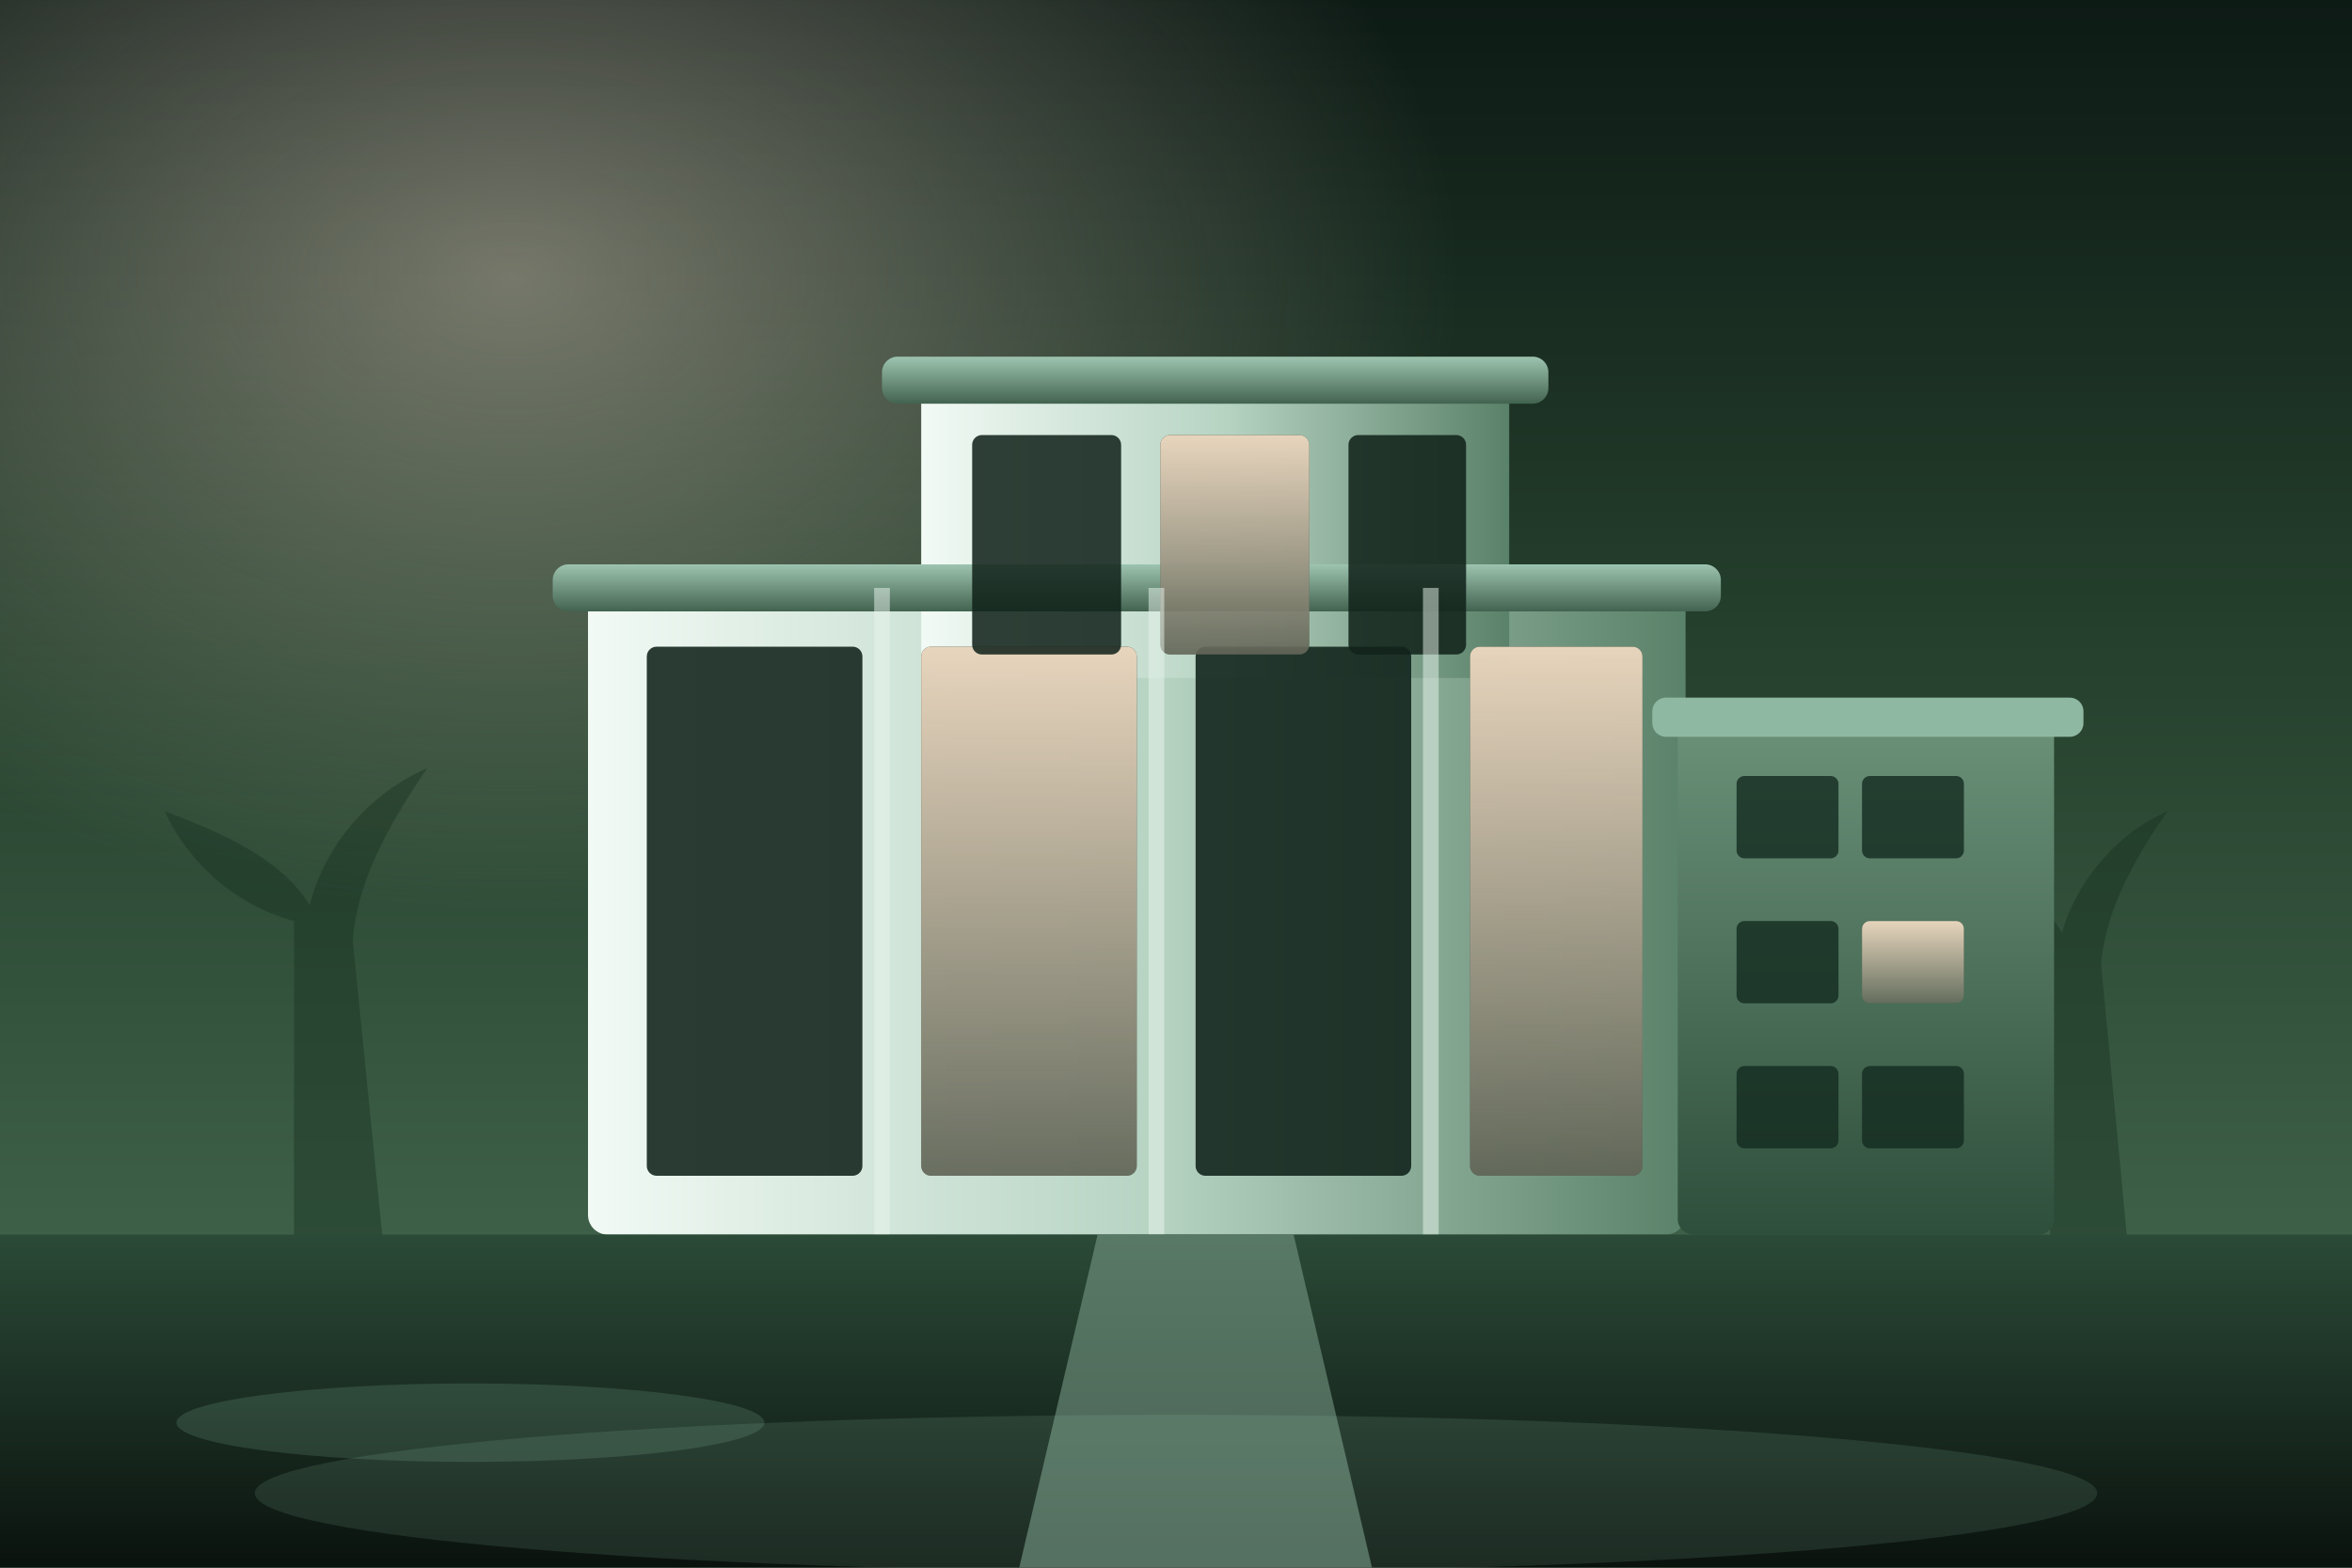
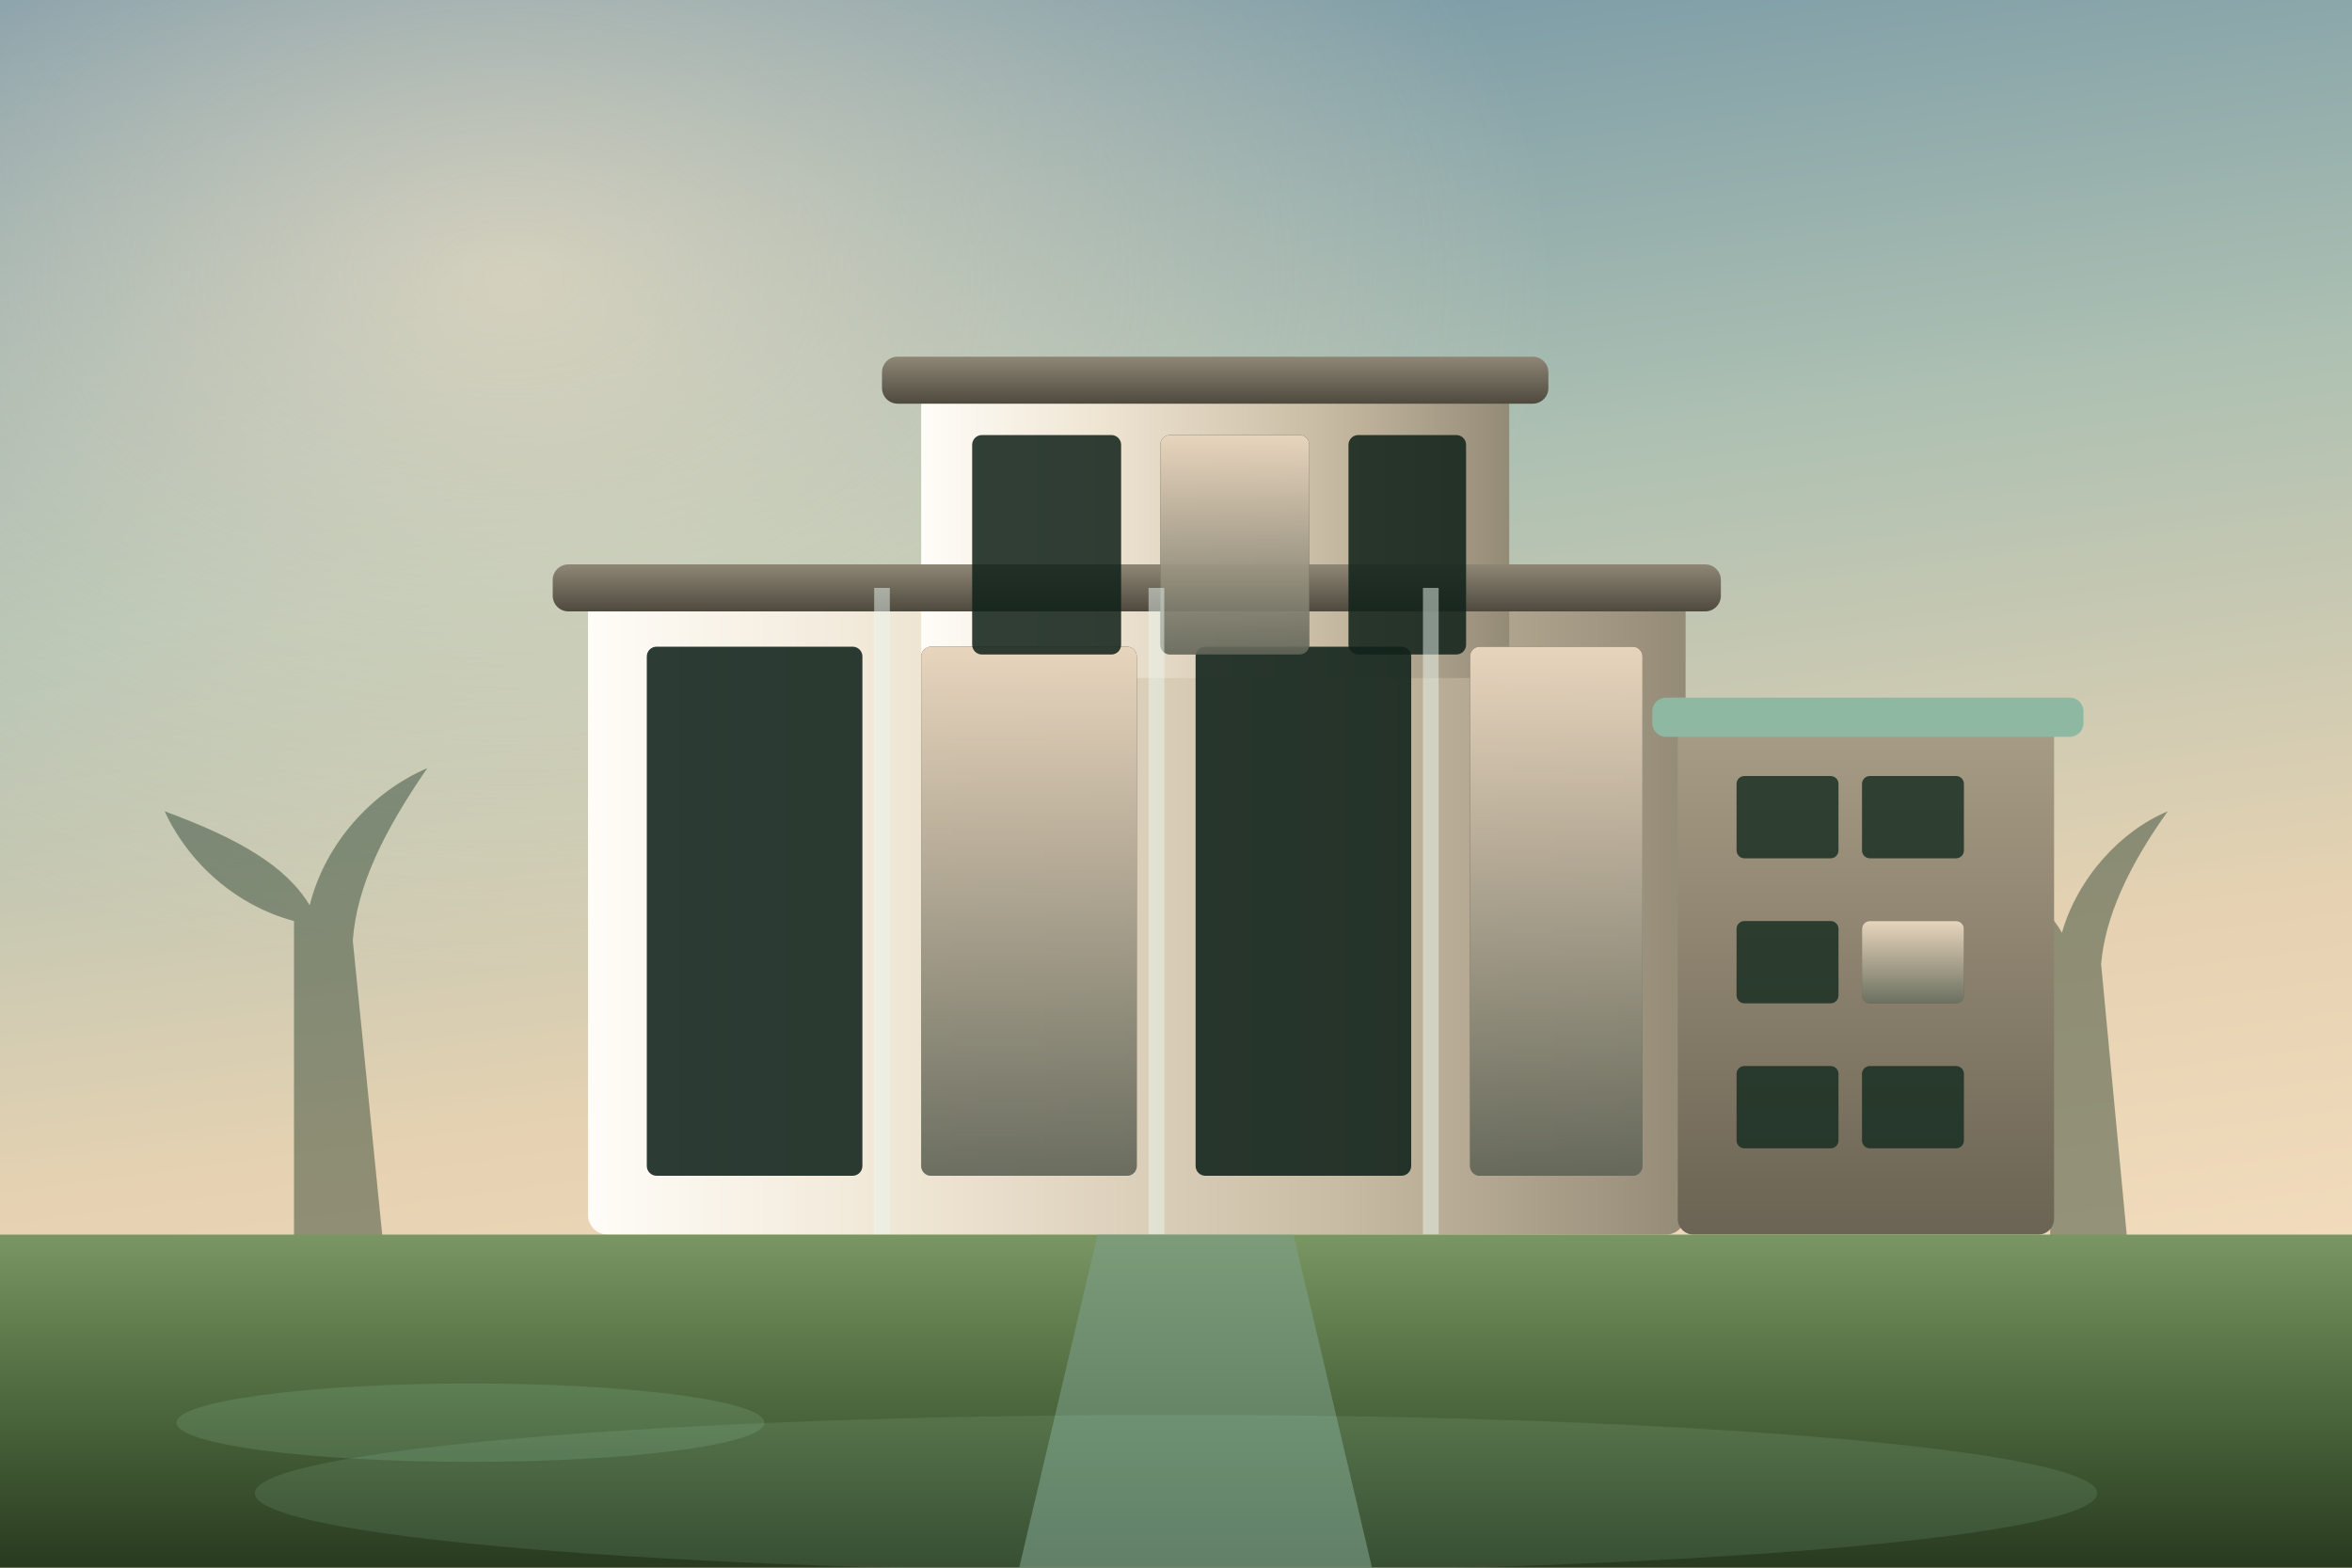
<svg xmlns="http://www.w3.org/2000/svg" viewBox="0 0 1200 800" preserveAspectRatio="xMidYMid slice" role="img" aria-label="Luxury villa">
  <defs>
-     <linearGradient id="v-sky" x1="0" y1="0" x2="0" y2="1">
-       <stop offset="0%" stop-color="#0d1a15" />
-       <stop offset="44%" stop-color="#27432f" />
-       <stop offset="100%" stop-color="#4c7157" />
+     <linearGradient id="v-sky" x1="0" y1="0" x2="0.2" y2="1">
+       <stop offset="0%" stop-color="#6b8fa3" />
+       <stop offset="40%" stop-color="#adc0b2" />
+       <stop offset="74%" stop-color="#e6d2b2" />
+       <stop offset="100%" stop-color="#f3ddbe" />
    </linearGradient>
    <linearGradient id="v-wall" x1="0" y1="0" x2="1" y2="0">
-       <stop offset="0%" stop-color="#f2faf5" />
-       <stop offset="52%" stop-color="#b6d3c2" />
-       <stop offset="100%" stop-color="#5a8169" />
+       <stop offset="0%" stop-color="#fffdf8" />
+       <stop offset="30%" stop-color="#efe5d3" />
+       <stop offset="68%" stop-color="#c9bca4" />
+       <stop offset="100%" stop-color="#948b77" />
    </linearGradient>
    <linearGradient id="v-wall2" x1="0" y1="0" x2="0" y2="1">
-       <stop offset="0%" stop-color="#6b9179" />
-       <stop offset="100%" stop-color="#2e4f3b" />
+       <stop offset="0%" stop-color="#a89d86" />
+       <stop offset="100%" stop-color="#6b6353" />
    </linearGradient>
    <linearGradient id="v-roof" x1="0" y1="0" x2="0" y2="1">
-       <stop offset="0%" stop-color="#9dc4b0" />
-       <stop offset="100%" stop-color="#42634f" />
+       <stop offset="0%" stop-color="#8e8776" />
+       <stop offset="100%" stop-color="#4f4a3e" />
    </linearGradient>
-     <radialGradient id="v-sun" cx="22%" cy="18%" r="40%">
-       <stop offset="0%" stop-color="#f7e2d1" stop-opacity="0.42" />
-       <stop offset="100%" stop-color="#f7e2d1" stop-opacity="0" />
+     <radialGradient id="v-sun" cx="22%" cy="18%" r="44%">
+       <stop offset="0%" stop-color="#ffe9c9" stop-opacity="0.62" />
+       <stop offset="100%" stop-color="#ffe9c9" stop-opacity="0" />
    </radialGradient>
    <linearGradient id="v-ground" x1="0" y1="0" x2="0" y2="1">
-       <stop offset="0%" stop-color="#2b4a37" />
-       <stop offset="100%" stop-color="#0a120e" />
+       <stop offset="0%" stop-color="#7a9663" />
+       <stop offset="48%" stop-color="#4f6a3f" />
+       <stop offset="100%" stop-color="#283a1f" />
    </linearGradient>
    <linearGradient id="v-warm" x1="0" y1="0" x2="0" y2="1">
      <stop offset="0%" stop-color="#f8e2c9" stop-opacity="0.92" />
      <stop offset="100%" stop-color="#f8e2c9" stop-opacity="0.32" />
    </linearGradient>
  </defs>
  <rect width="1200" height="800" fill="url(#v-sky)" />
  <rect width="1200" height="800" fill="url(#v-sun)" />
  <g opacity="0.42" fill="#16301f">
    <path d="M150 640 L150 470 C120 462 96 440 84 414 C122 428 146 442 158 462 C166 430 190 404 218 392 C196 424 182 452 180 480 L196 640 Z" />
    <path d="M1046 640 L1046 486 C1020 478 998 458 988 434 C1020 446 1042 458 1052 476 C1060 448 1082 424 1106 414 C1086 442 1074 468 1072 492 L1086 640 Z" />
  </g>
  <rect x="300" y="300" width="560" height="330" rx="10" fill="url(#v-wall)" />
  <rect x="470" y="196" width="300" height="150" rx="10" fill="url(#v-wall)" />
  <rect x="450" y="182" width="340" height="24" rx="8" fill="url(#v-roof)" />
  <rect x="282" y="288" width="596" height="24" rx="8" fill="url(#v-roof)" />
  <rect x="856" y="368" width="192" height="262" rx="8" fill="url(#v-wall2)" />
  <rect x="843" y="356" width="220" height="20" rx="7" fill="#8fb8a2" />
  <g fill="#10221a" opacity="0.88">
    <rect x="330" y="330" width="110" height="270" rx="5" />
    <rect x="470" y="330" width="110" height="270" rx="5" />
    <rect x="610" y="330" width="110" height="270" rx="5" />
    <rect x="750" y="330" width="88" height="270" rx="5" />
  </g>
  <g fill="url(#v-warm)">
    <rect x="470" y="330" width="110" height="270" rx="5" />
    <rect x="750" y="330" width="88" height="270" rx="5" />
  </g>
  <g fill="#10221a" opacity="0.86">
    <rect x="496" y="222" width="76" height="112" rx="5" />
    <rect x="592" y="222" width="76" height="112" rx="5" />
    <rect x="688" y="222" width="60" height="112" rx="5" />
  </g>
  <rect x="592" y="222" width="76" height="112" rx="5" fill="url(#v-warm)" />
  <g fill="#132a1f" opacity="0.8">
    <rect x="886" y="396" width="52" height="42" rx="4" />
    <rect x="950" y="396" width="52" height="42" rx="4" />
    <rect x="886" y="470" width="52" height="42" rx="4" />
    <rect x="950" y="470" width="52" height="42" rx="4" />
    <rect x="886" y="544" width="52" height="42" rx="4" />
    <rect x="950" y="544" width="52" height="42" rx="4" />
  </g>
  <rect x="950" y="470" width="52" height="42" rx="4" fill="url(#v-warm)" />
  <g fill="#e9f5ee" opacity="0.5">
    <rect x="446" y="300" width="8" height="330" />
    <rect x="586" y="300" width="8" height="330" />
    <rect x="726" y="300" width="8" height="330" />
  </g>
  <path d="M0 630 L1200 630 L1200 800 L0 800 Z" fill="url(#v-ground)" />
  <path d="M560 630 L520 800 L700 800 L660 630 Z" fill="#7ea08c" opacity="0.55" />
  <ellipse cx="600" cy="762" rx="470" ry="40" fill="#a6e6c4" opacity="0.12" />
  <ellipse cx="240" cy="726" rx="150" ry="20" fill="#a6e6c4" opacity="0.14" />
</svg>
